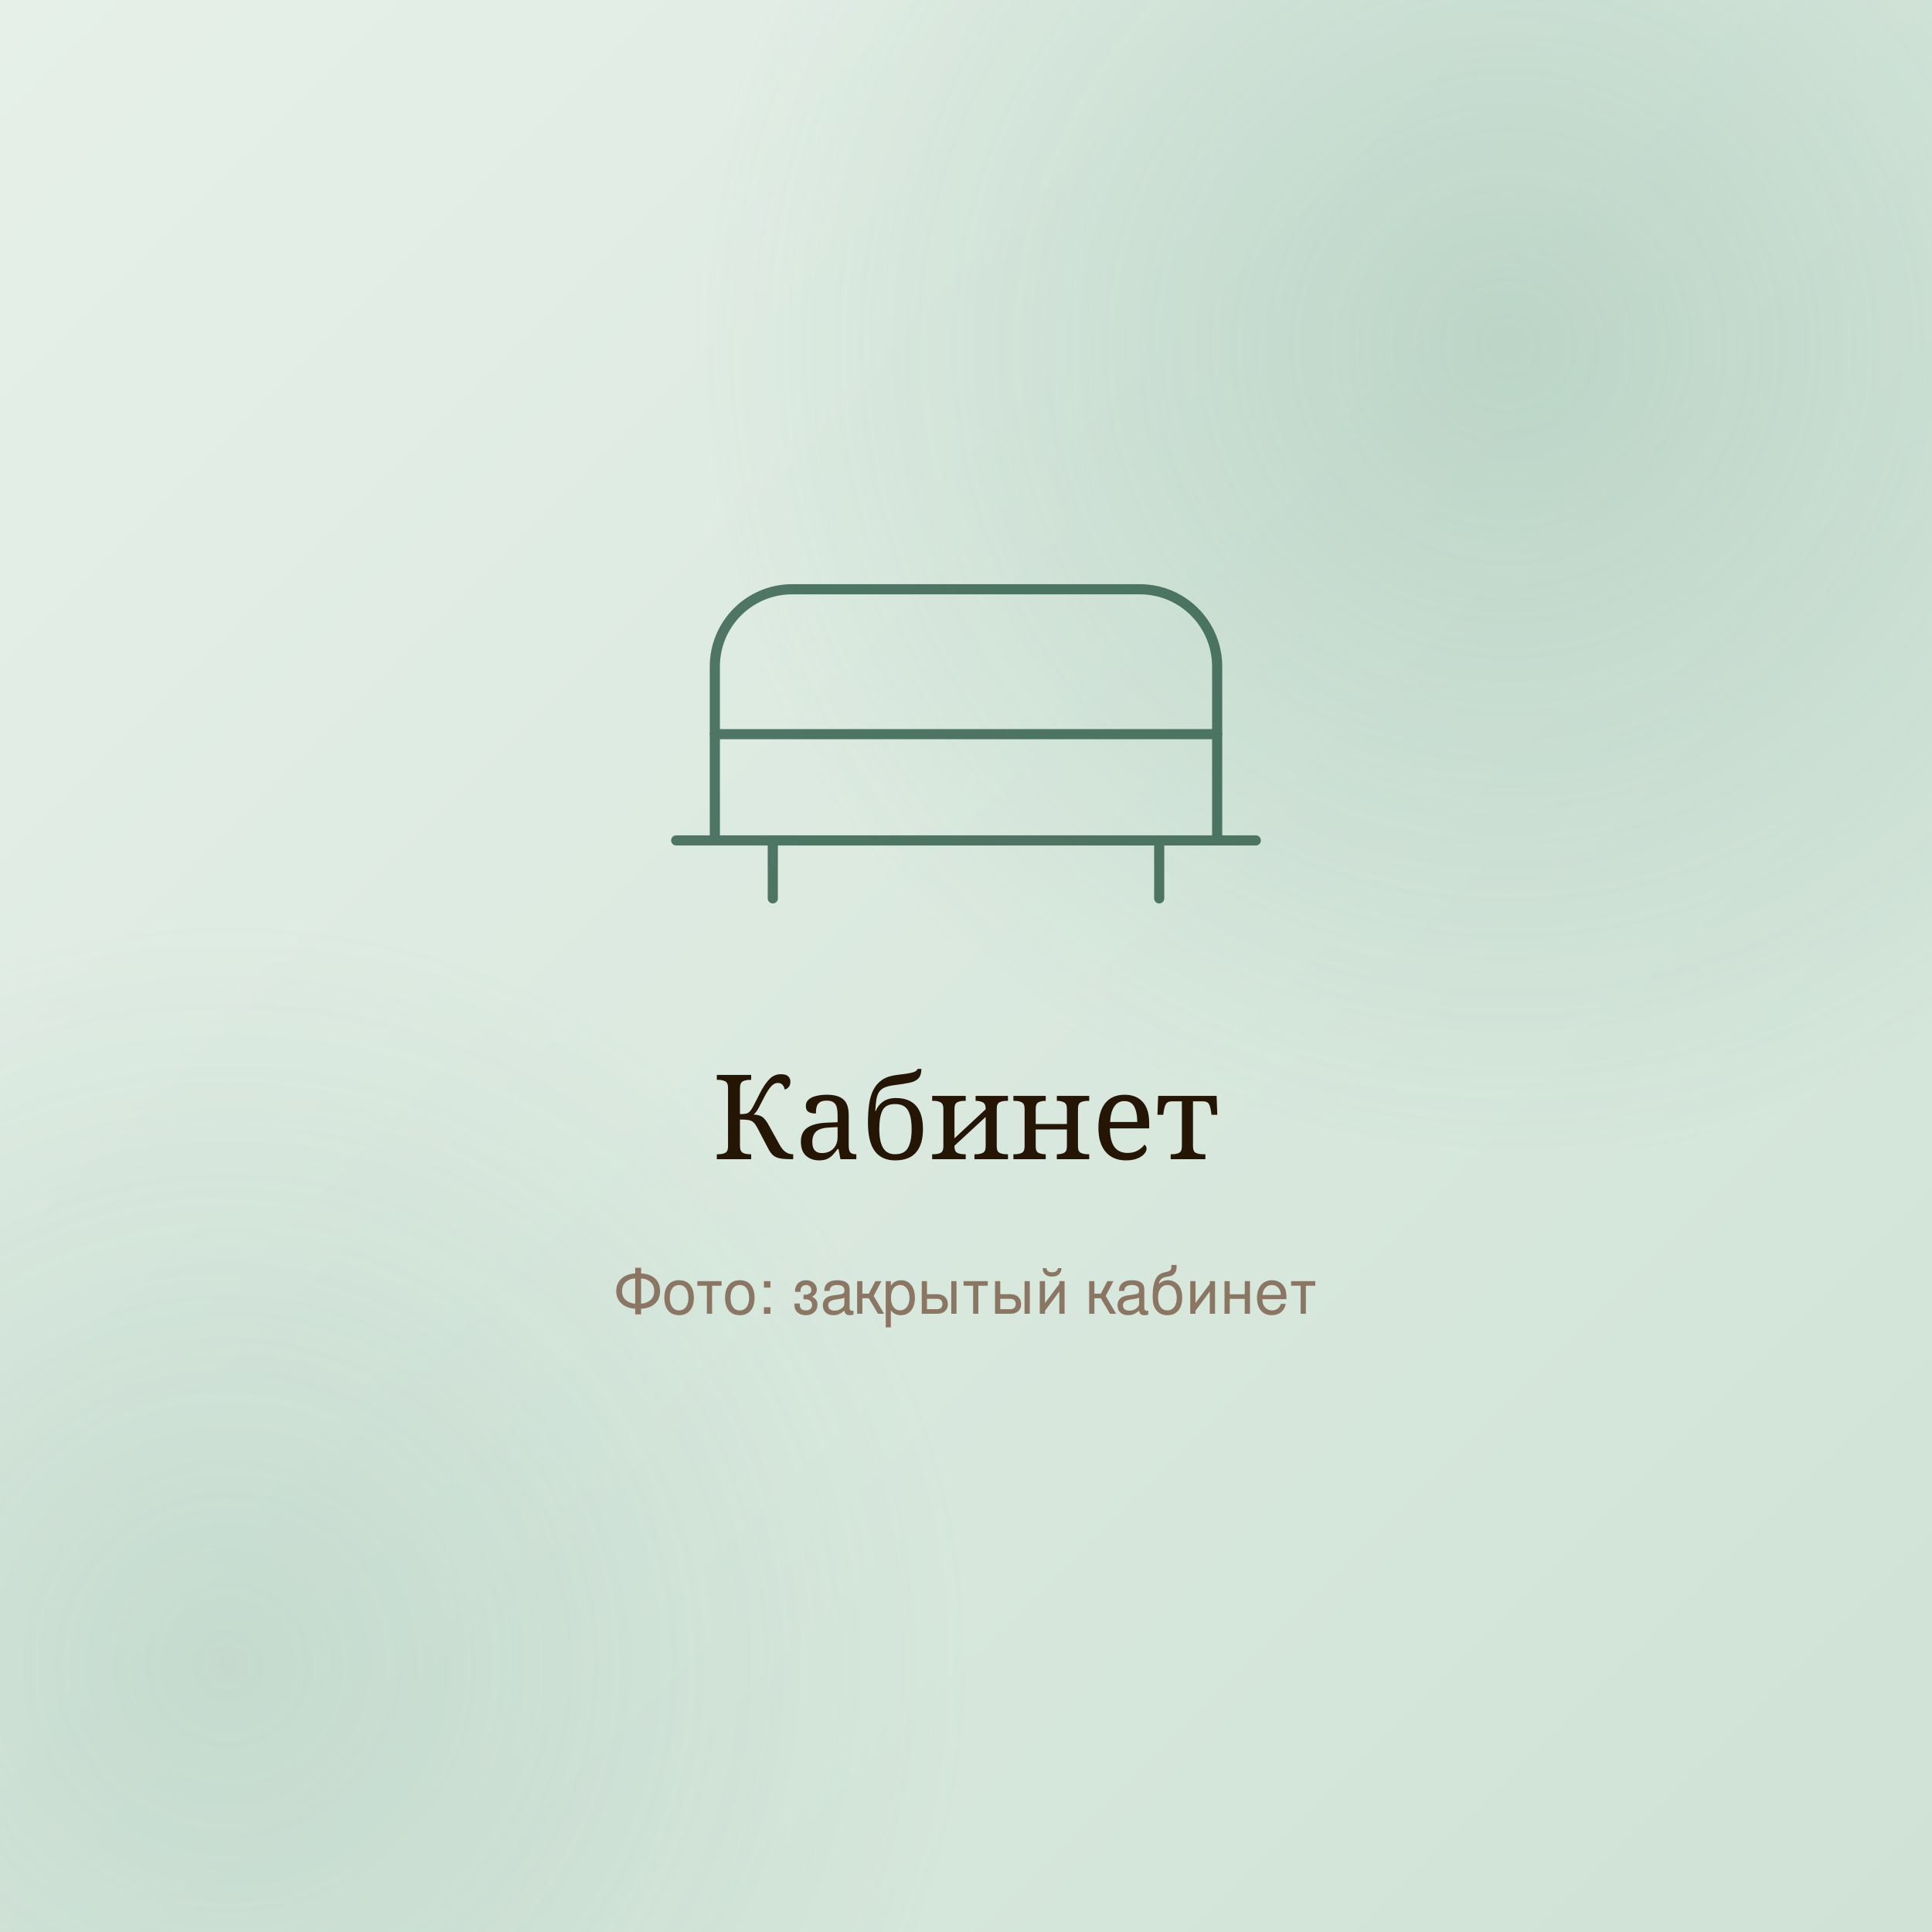
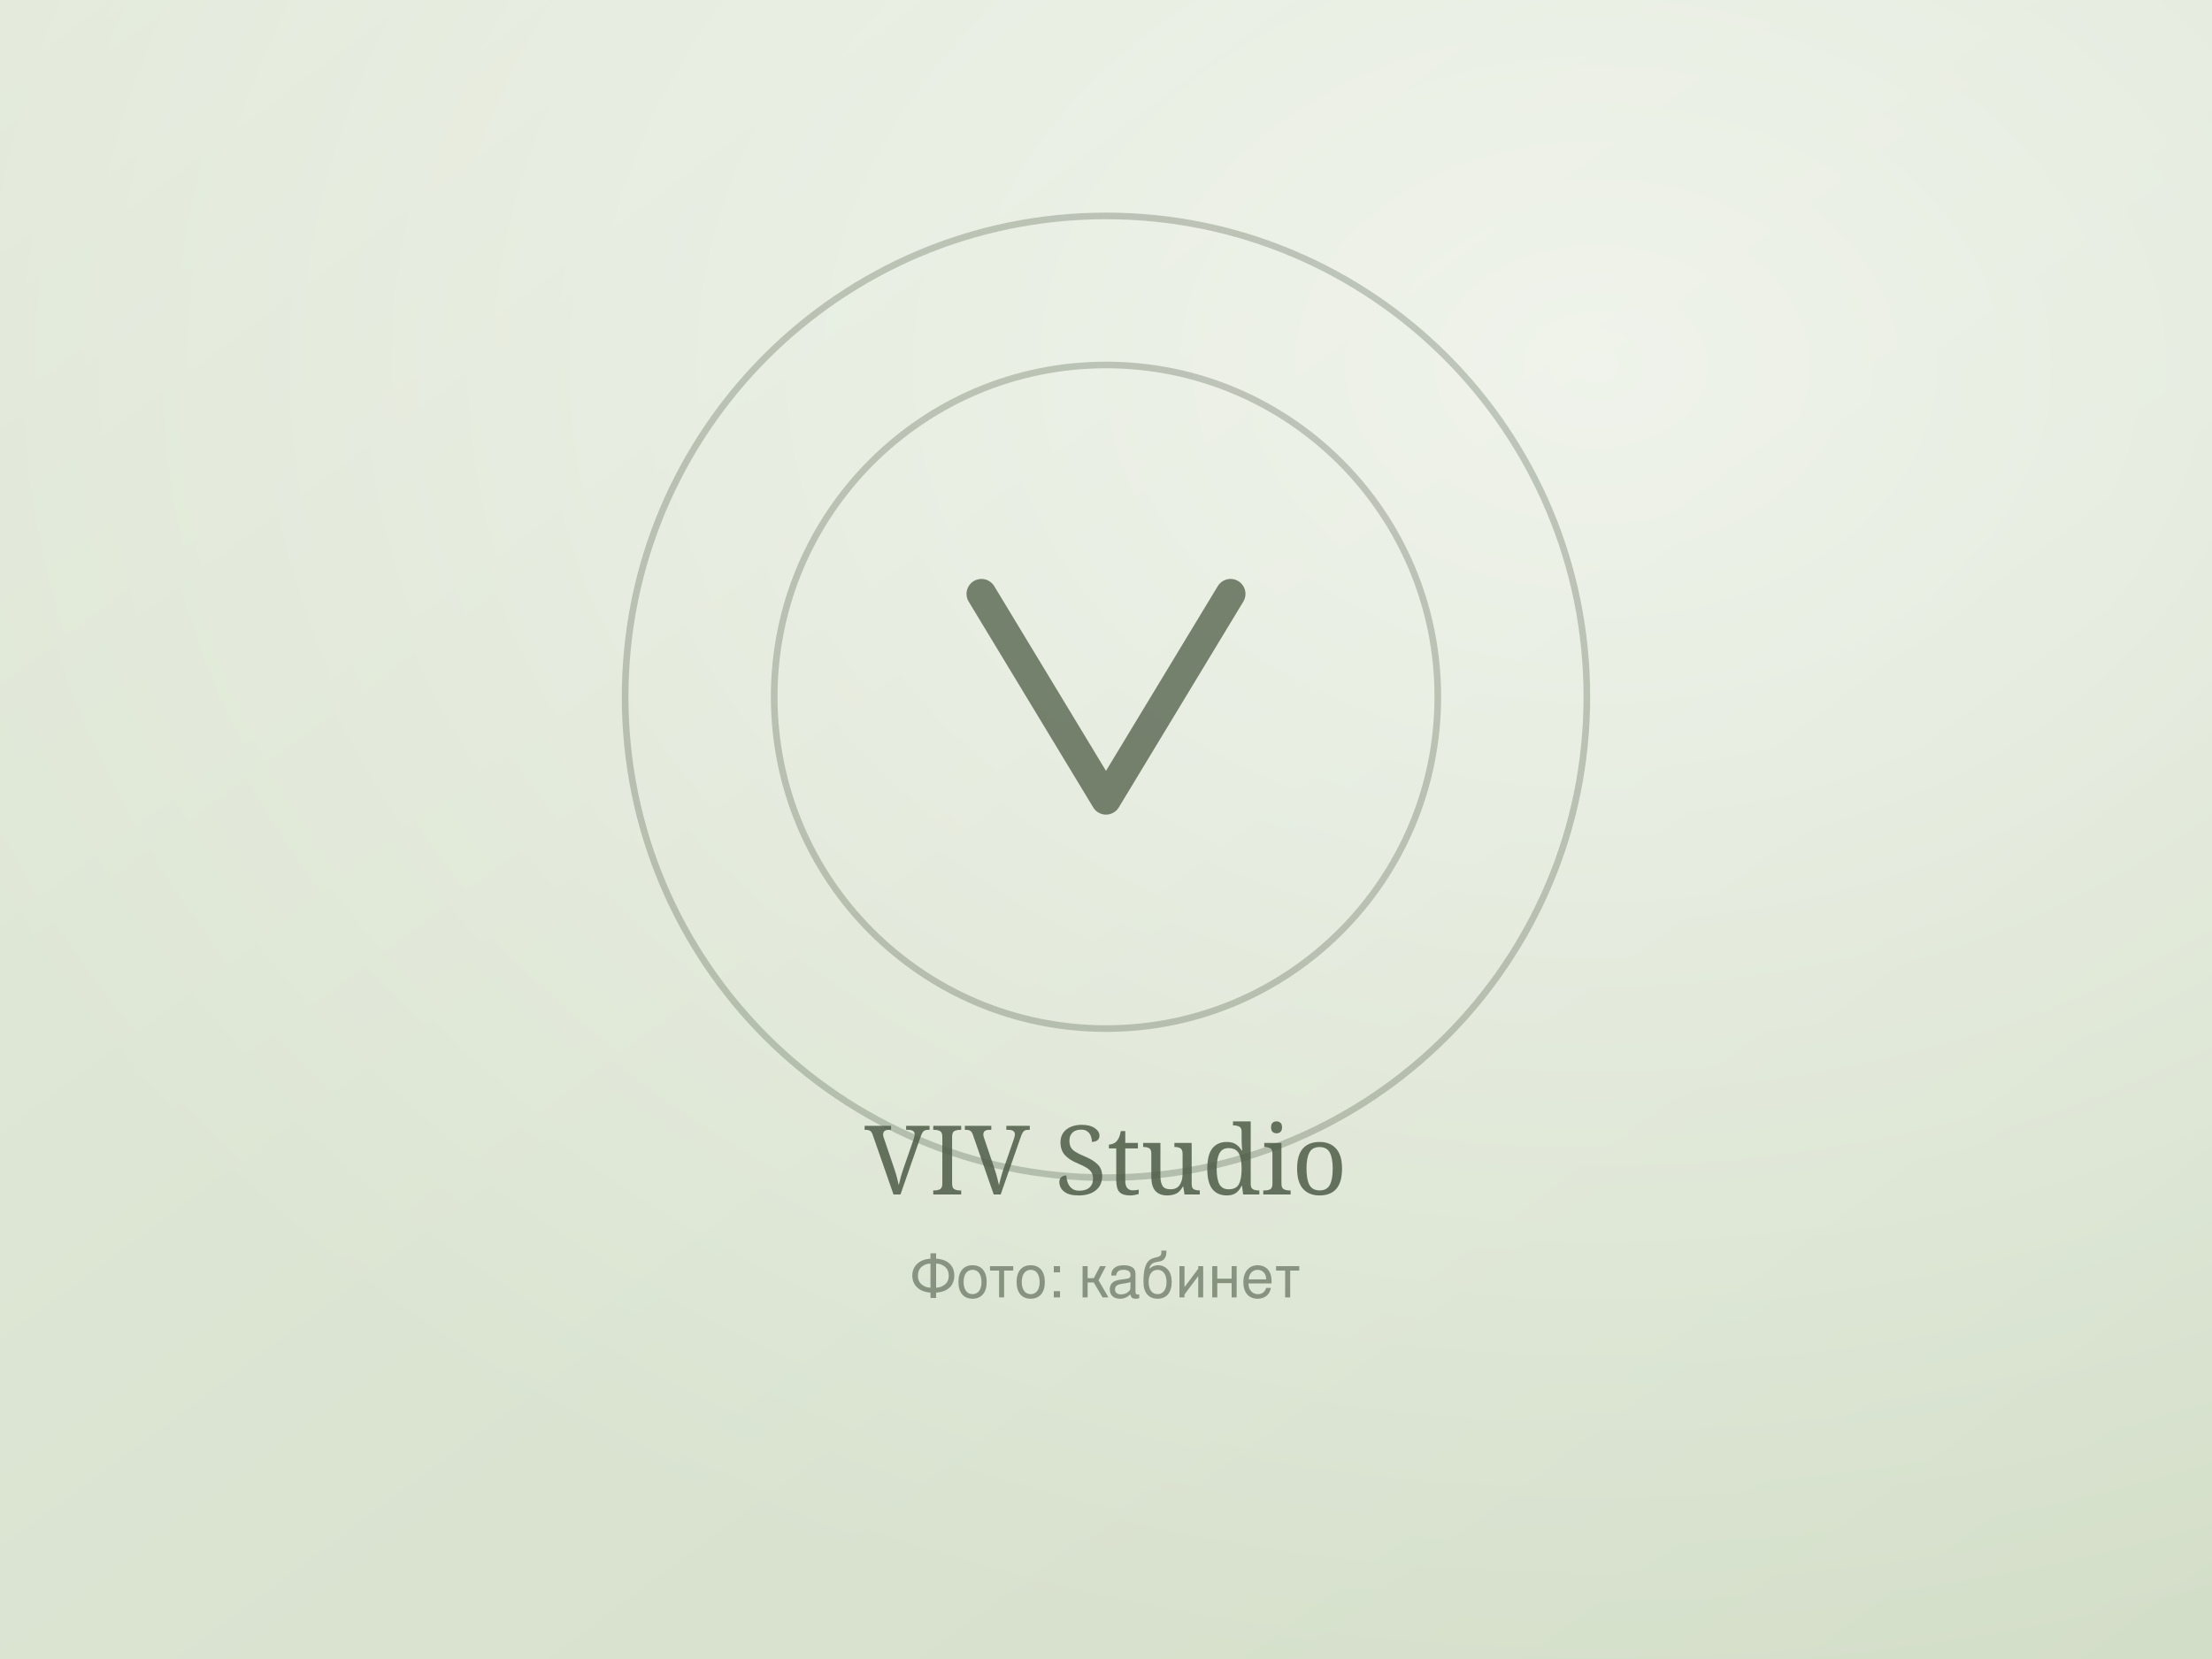
- <svg xmlns="http://www.w3.org/2000/svg" viewBox="0 0 900 900" width="900" height="900" role="img">
+ <svg xmlns="http://www.w3.org/2000/svg" viewBox="0 0 460 345" width="460" height="345" role="img" aria-label="Фото: кабинет">
  <defs>
    <linearGradient id="g" x1="0" y1="0" x2="1" y2="1">
-       <stop offset="0" stop-color="#E6F0E9" />
-       <stop offset="1" stop-color="#CFE2D5" />
+       <stop offset="0" stop-color="#E3EADB" />
+       <stop offset="1" stop-color="#D3DEC8" />
    </linearGradient>
-     <radialGradient id="r">
-       <stop offset="0" stop-color="#689F86" stop-opacity=".55" />
-       <stop offset="1" stop-color="#689F86" stop-opacity="0" />
+     <radialGradient id="r" cx="0.72" cy="0.22" r="0.8">
+       <stop offset="0" stop-color="#FFFFFF" stop-opacity=".55" />
+       <stop offset="1" stop-color="#FFFFFF" stop-opacity="0" />
    </radialGradient>
  </defs>
-   <rect width="900" height="900" fill="url(#g)" />
-   <circle cx="702" cy="162" r="378" fill="url(#r)" opacity=".5" />
-   <circle cx="108" cy="774" r="342" fill="url(#r)" opacity=".35" />
-   <g transform="translate(450 324) scale(2.250)" fill="none" stroke="#35604F" stroke-width="2.1" stroke-linecap="round" stroke-linejoin="round" opacity=".85">
-     <path d="M-60 30h120M-52 30V-6a16 16 0 0 1 16-16h72a16 16 0 0 1 16 16v36" />
-     <path d="M-52 8h104M-40 30v12M40 30v12" />
+   <rect width="460" height="345" fill="url(#g)" />
+   <rect width="460" height="345" fill="url(#r)" />
+   <g opacity=".30" fill="none" stroke="#4E5C46" stroke-width="1.38">
+     <circle cx="230.0" cy="144.9" r="69.0" />
+     <circle cx="230.0" cy="144.9" r="100.0" />
  </g>
-   <text x="50%" y="540" text-anchor="middle" font-family="Georgia,serif" font-size="55" fill="#251505">Кабинет</text>
-   <text x="50%" y="612" text-anchor="middle" font-family="Helvetica,Arial,sans-serif" font-size="29" fill="#8A7663">Фото: закрытый кабинет</text>
+   <g transform="translate(230.0 144.9)">
+     <path d="M-25.9 -21.4L0 21.4L25.9 -21.4" fill="none" stroke="#4E5C46" stroke-width="6.21" stroke-linecap="round" stroke-linejoin="round" opacity=".75" />
+   </g>
+   <text x="230.0" y="248.4" text-anchor="middle" font-family="Georgia, serif" font-size="20.0" fill="#4E5C46" opacity=".85">VIV Studio</text>
+   <text x="230.0" y="269.8" text-anchor="middle" font-family="Helvetica, Arial, sans-serif" font-size="12.4" fill="#4E5C46" opacity=".6">Фото: кабинет</text>
</svg>
